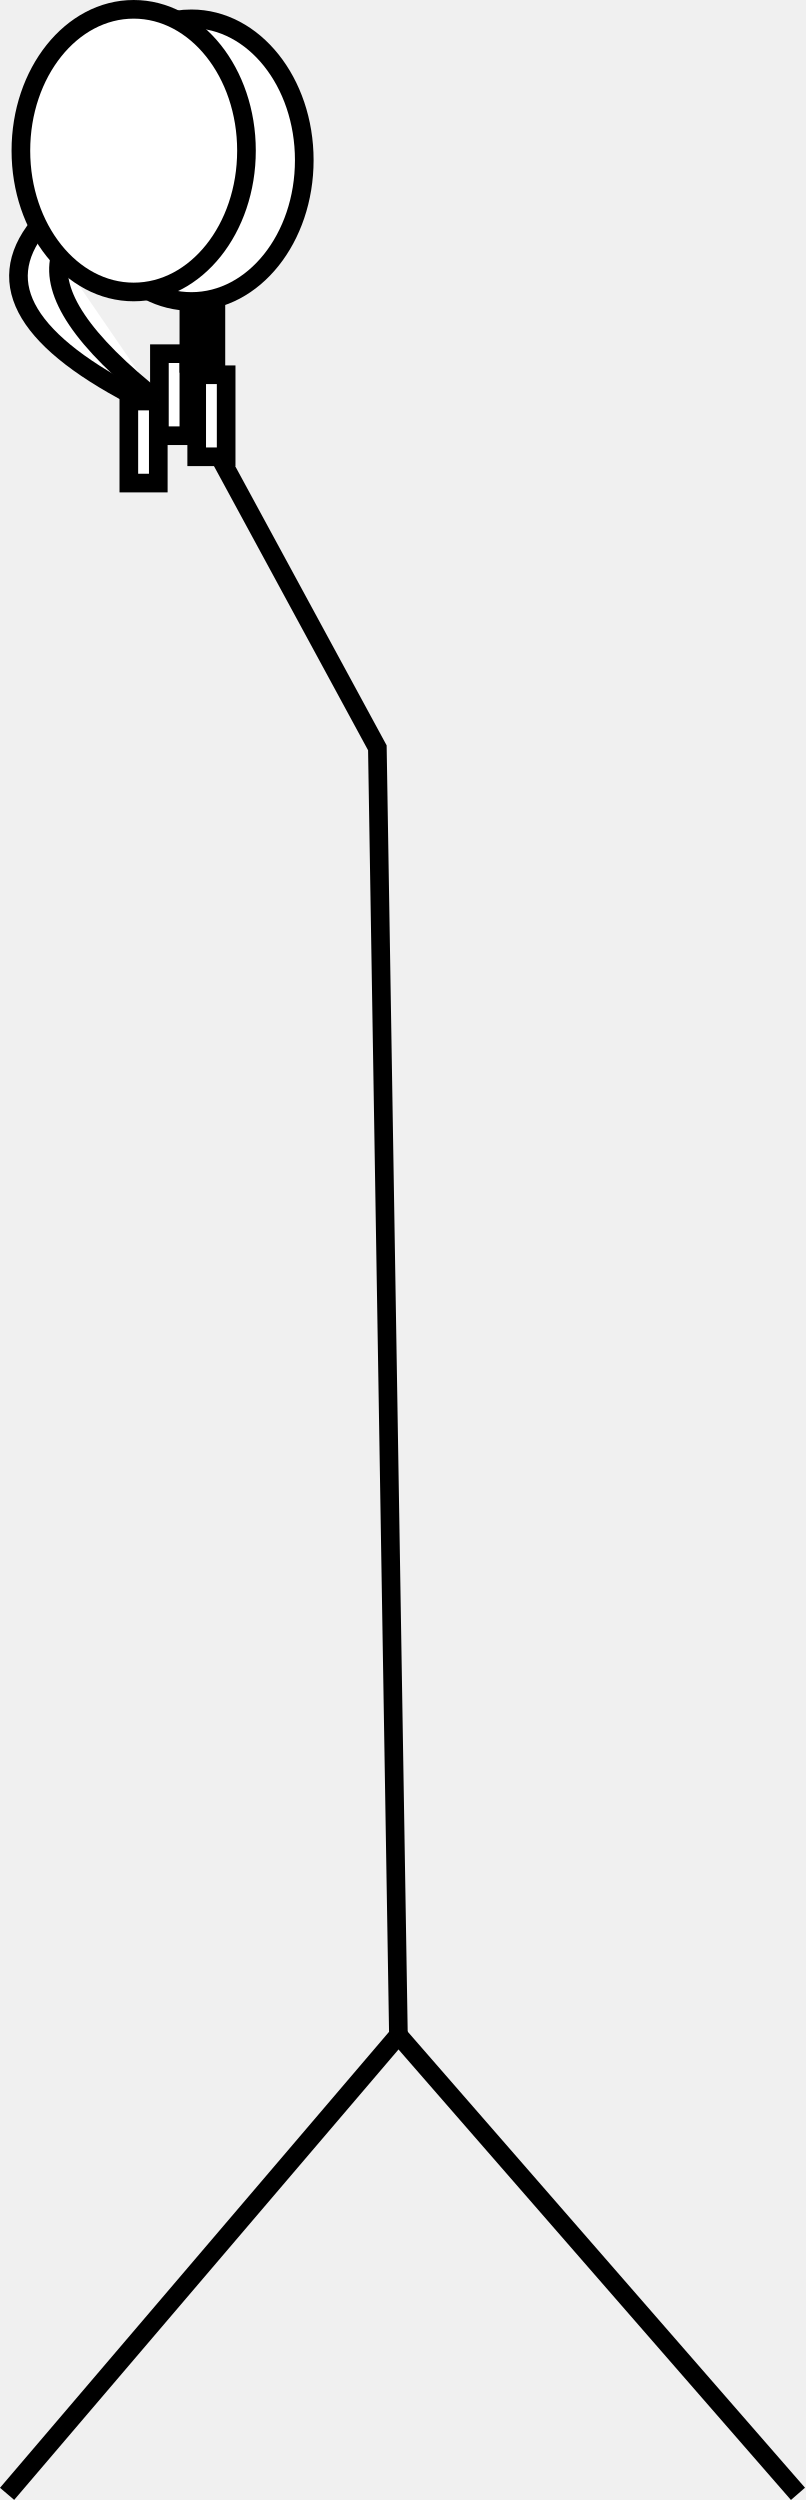
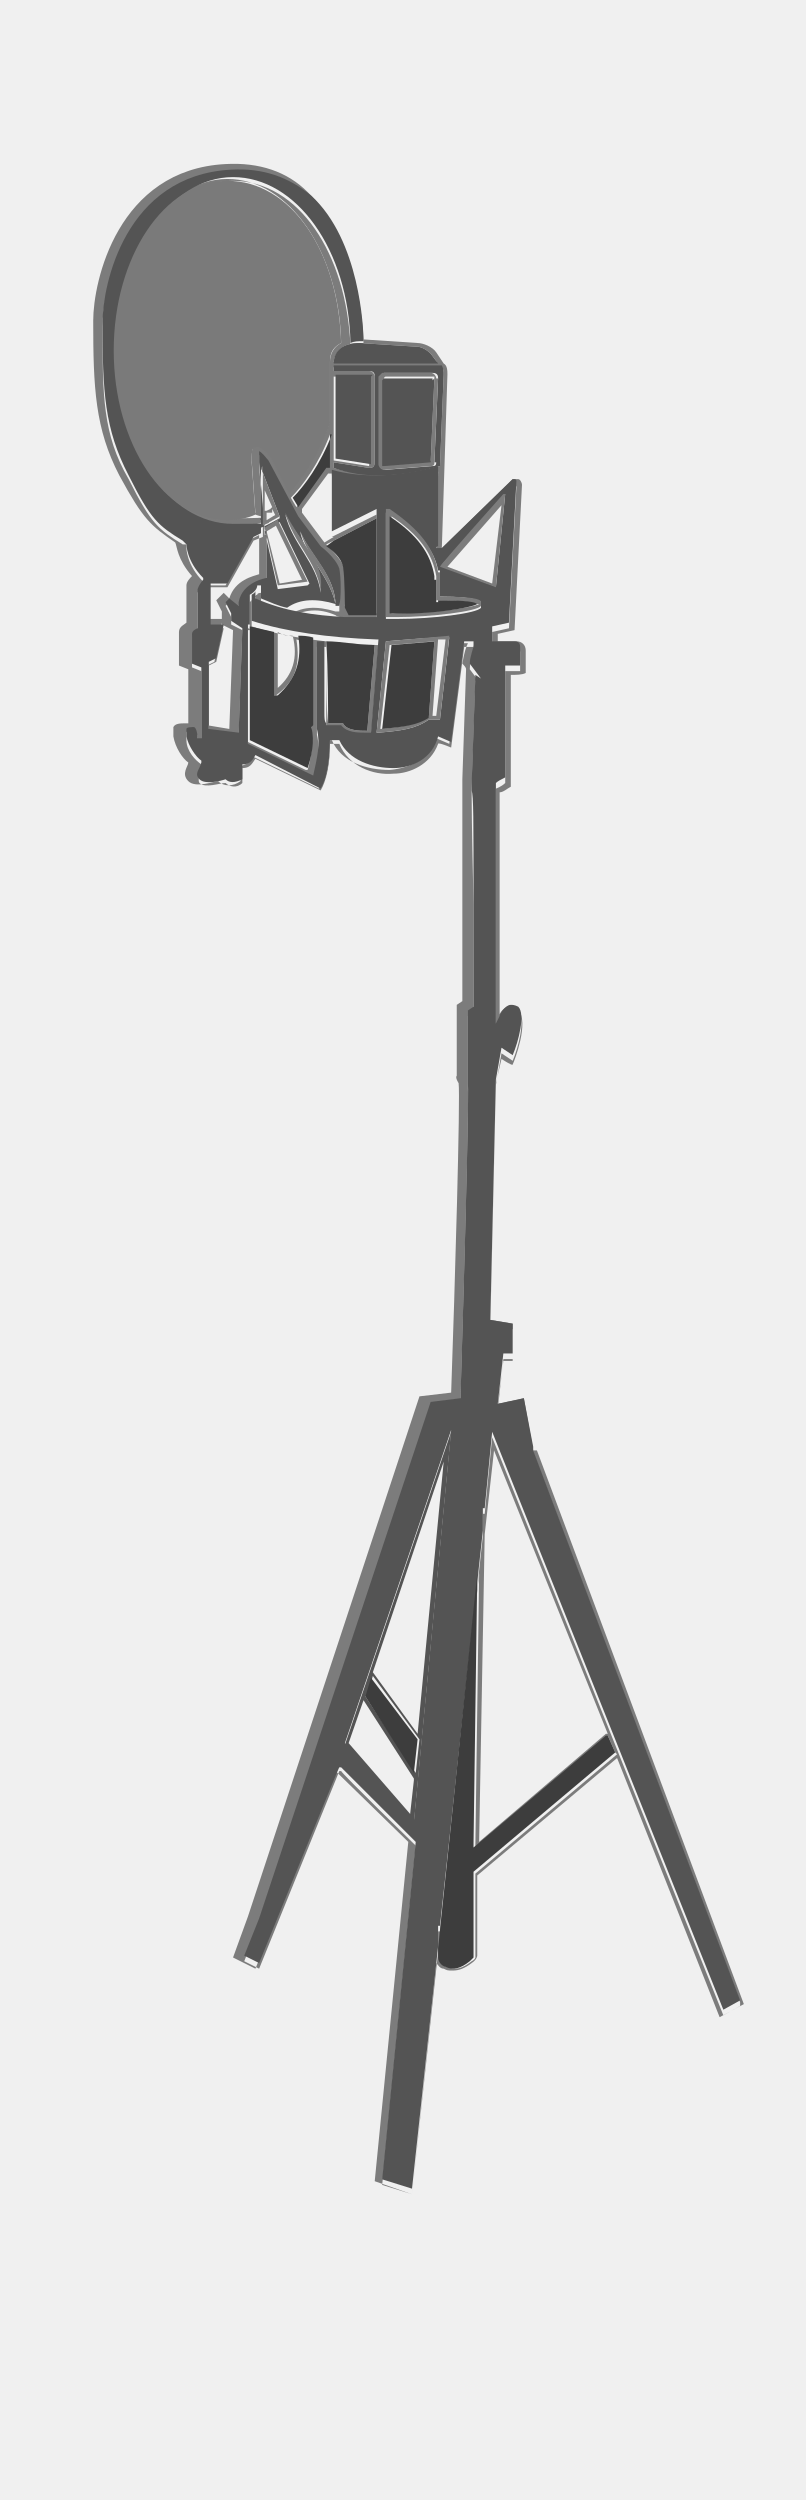
- <svg xmlns="http://www.w3.org/2000/svg" id="Layer_2" data-name="Layer 2" viewBox="0 0 43.18 134.09">
+ <svg xmlns="http://www.w3.org/2000/svg" id="Layer_1" data-name="Layer 1" version="1.1" viewBox="0 0 43.2 134.1">
  <defs>
    <style>
      .cls-1 {
-         fill: #fff;
+         fill: #545454;
      }

-       .cls-1, .cls-2 {
-         stroke: #000;
-         stroke-miterlimit: 10;
+       .cls-1, .cls-2, .cls-3, .cls-4 {
+         stroke-width: 0px;
      }

      .cls-2 {
-         fill: none;
+         fill: #3d3d3d;
+       }
+ 
+       .cls-3 {
+         fill: #7a7a7a;
+       }
+ 
+       .cls-4 {
+         fill: #7c7c7c;
      }
    </style>
  </defs>
-   <g id="Instruments">
-     <g id="Mic_Outline" data-name="Mic Outline">
-       <polyline class="cls-2" points=".38 133.76 21.37 109.16 20.24 40.11 11.59 24.16" />
-       <line class="cls-1" x1="21.37" y1="109.16" x2="42.8" y2="133.76" />
-       <path class="cls-1" d="M9.49,1.07c.25-.04.51-.06.78-.06,3.34,0,6.05,3.39,6.05,7.58s-2.71,7.58-6.05,7.58c-.82,0-1.6-.2-2.31-.57" />
-       <rect class="cls-1" x="6.91" y="21.51" width="1.58" height="4.4" />
-       <rect class="cls-1" x="8.55" y="18.97" width="1.58" height="4.4" />
-       <rect class="cls-1" x="10.13" y="16.77" width=".49" height="2.72" />
-       <rect class="cls-1" x="11.09" y="16.68" width=".49" height="2.72" />
-       <rect class="cls-1" x="10.55" y="20.1" width="1.58" height="4.4" />
-       <path class="cls-1" d="M7.7,21.51C1.44,18.38-.44,15.26,2.06,12.14" />
-       <path class="cls-1" d="M3.21,13.81c-.45,1.92,1.14,4.44,5.28,7.7" />
-       <ellipse class="cls-1" cx="7.17" cy="8.08" rx="6.05" ry="7.58" />
-     </g>
-   </g>
+   <path class="cls-4" d="M11.9,33.4l-.4,2.1-.4.2v3.2l1.2.2.2-5.3-.6-.3h0ZM28.8,77.8l11.1,29.7-1.3.7h0c0,0-5.5-13.9-5.5-13.9l-7.5,6.3v4.2s0,0,0,0,0,0,0,.1c0,0,0,.2-.3.4-.4.3-.7.4-1,.4s-.3,0-.5-.1c-.2,0-.3-.2-.4-.3l-1.3,12.4-2-.7,1.8-18.2-3.9-3.8-4.3,10.6-1.2-.6.8-2.2,9.2-27.9,1.7-.2c.2-5.6.5-15.9.4-16.6,0,0-.2-.3-.1-.4,0,0,0,0,0,0v-3.8l.3-.2c0-4.3,0-10.6,0-11.4h0v-.5l.2-5.9c0-.1-.1-.2-.2-.3h0s0,0,0,0c.1-.6.2-.9.3-1.1h-.3l-.7,5.4-.7-.3c-.3,1-1.3,1.6-2.5,1.7-1.2,0-2.6-.4-3.1-1.6h-.1c0,1.1-.2,2.1-.6,2.6h0c0,0-3.5-1.7-3.5-1.7-.2.3-.4.4-.7.5v.8h0c-.4.3-.9.3-1.2,0-.2,0-1.2.4-1.6,0s0-.8,0-1c-.3-.2-.7-.8-.8-1.4,0-.2,0-.4,0-.5.1-.2.4-.2.6-.2s.2,0,.2,0v-2.9l-.5-.2v-1.8c0-.3.3-.4.4-.5,0-.4,0-1.7,0-2,0-.2.2-.4.3-.5-.8-.9-.8-1.6-.9-1.8h0c-1.3-.9-1.7-1.2-3-3.6-1.3-2.5-1.4-4.7-1.4-8.3,0-2.1,1.3-8.1,7.1-8.4,1.8-.1,3.3.4,4.4,1.5,2.6,2.5,2.9,7.2,2.9,7.9l3,.2c.3,0,.8.2,1,.5l.4.6c.2.1.2.4.2.6l-.3,9.3h0l3.8-3.7c0,0,.2,0,.3,0,.1,0,.2.2.2.3l-.4,7.8-.9.2v.4h1c.3,0,.5.2.5.5v1.2h0c-.2.1-.5.1-.8.1v6h0c-.2.1-.4.3-.6.3v11.9c.1-.2.3-.4.5-.4.2,0,.4,0,.5.2.6.6-.2,2.7-.3,2.9h0c0,.1-.6-.3-.6-.3l-.3,1.3-.3,12.7,1.2.2v2h-.5l-.3,2.3,1.4-.3.5,2.8ZM39.7,107.4l-11.1-29.5-.5-2.6-1.4.3.3-2.7h.5v-1.6l-1.2-.2.3-12.9.3-1.7.6.4c.3-.7.7-2.2.3-2.6s-.2-.2-.4-.1c-.3,0-.5.5-.6.6l-.2.4v-12.9h0c0,0,.3-.1.5-.3v-6h.1c.2,0,.5,0,.7,0v-1c0-.2-.1-.3-.3-.3h-1.2v-.8l.9-.2.4-7.6s0,0-.1-.1c0,0-.1,0-.1,0l-3.8,3.7h-.3c0-.1.1-4.4.1-4.4-1.1.3-2.2.5-3.3.5s-1.6-.1-2.4-.3v3.3l2.4-1.2v5.8h-.1c-.6,0-1.1,0-1.6,0h0s0,0,0,0c-1.8,0-3.2-.2-4.8-.9h0v-.5c0,0-.1.1-.2.2v1.4c1.9.6,4.1.9,6.7,1h.1l-.4,5h0s-.1,0-.3,0c-.4,0-1,0-1.3-.4h-.8c0,0,0,0,0,0h0c0-.2,0-.4,0-.7v-3.8c-.2,0-.3,0-.5,0v4.7c.2.9,0,1.7-.2,2.4h0c0,.1-3.5-1.6-3.5-1.6v-6.4h.1v-1.5h0c.2-.2.3-.4.4-.4h0c0-.1.2-.1.2-.1h0c0,0,0,.1,0,.2v.6c.5.2,1,.4,1.4.5h0c.7-.6,1.6-.6,2.6-.3,0,0,0,.1,0,.2-.9-.4-1.7-.3-2.4.1.9.2,1.8.3,2.9.3l-.2-.3h0s0,0,0,0c0,0-.2,0-.3-.1,0,0,0-.1,0-.2,0,0,.1,0,.2,0,0-.4,0-1.5,0-2-.2-.6-1-1.1-1-1.2h0c0,0-1.2-1.7-1.2-1.7h0s-1.6-3-1.6-3c-.4-.5-.5-.5-.5-.5,0,0,0,0,0,.6l.3,3.7h.1s0,2.5,0,2.5h0s-1.3.2-1.5,1.3v.2s-.5-.4-.5-.4l-.2.2.3.6v.4l.6.3h0c0,0-.2,5.7-.2,5.7l-1.6-.2v-3.6l.4-.2.4-1.8h-.8v-2.2h1l1.4-2.5.5-.2v-.8c-.5.2-1.1.3-1.6.3-3.5,0-6.3-4.2-6.3-9.3s2.8-9.3,6.3-9.3,6.1,3.9,6.3,8.9c.2,0,.4-.1.7-.1,0-.7-.2-5.4-2.8-7.8-1.1-1.1-2.6-1.5-4.3-1.4-5.6.4-6.9,6.2-6.9,8.2,0,3.7,0,5.8,1.4,8.2,1.2,2.4,1.6,2.7,2.9,3.5h.2v.2s0,.9.9,1.8h0c0,0,0,.1,0,.1,0,0-.2.2-.3.5,0,.2,0,1.3,0,2h0c0,0,0,.1,0,.1,0,0-.3,0-.3.3v1.6l.5.2v3.8h-.2c0-.2,0-.6-.2-.6s-.4,0-.4.1c0,0,0,.2,0,.4,0,.6.5,1.1.8,1.3h0s0,.1,0,.1c-.1.4-.2.8-.1.9.3.3,1.1,0,1.4,0h0s0,0,0,0c.2.2.6.3.9,0v-.8h0c.4,0,.5-.2.7-.5h0c0,0,3.5,1.7,3.5,1.7.3-.5.5-1.4.5-2.5h0c0,0,.5,0,.5,0h0c.5,1.2,1.8,1.7,2.9,1.6.9,0,2-.5,2.4-1.6h0c0-.1.7.2.7.2l.7-5.4h.5s0,0,0,0h0v.2h0c0,.2-.2.6-.2,1l.6.8-.3-.2s0,0,0,0l-.2,5.8v.4h0c0,.3,0,1.4.1,5.8,0,2.9,0,5.8,0,5.8h0s-.3.2-.3.2v3.8h0s0,0,0,.1.1.1-.4,16.8h0c0,0,0,.1,0,.1l-1.6.2-9.2,27.7-.8,2,.8.4,4.3-10.6h.1c0,.1,4,4,4,4h0s-1.8,18.2-1.8,18.2l1.6.5,1.4-13v-1.1h.1l2.3-21.2v-1.2h.1l.4-4.1,12.4,31,.9-.5ZM33,94l-.4-.9-7.1,6v-.2l.2-14.5-2.1,20.1v.5c0,.3.2.5.4.5.4.2.8.1,1.3-.3.2-.1.2-.2.2-.2,0,0,0-.1,0-.2v-4.3h0s7.6-6.4,7.6-6.4ZM32.6,93l-6.1-15.2-.5,4.5-.3,16.5,6.8-5.8h0ZM23.6,25l.2-4.9c0-.2,0-.3-.1-.4h-5.8c0,0,0,.2,0,.2h1.9c.2,0,.3.2.3.3v4.6c0,.3-.2.3-.3.3l-1.9-.3v.3c1.6.5,3.7.5,5.7-.1ZM23.5,19.5l-.3-.4c-.2-.3-.6-.5-.8-.5l-3.1-.2c-.9,0-1.3.4-1.4,1h5.6ZM20.2,33v-5.2l-2.3,1.2h0s-.4.2-.4.2c.2.2.7.7.9,1.1.2.6.1,2.2.1,2.2h0c0,0,0,0,0,0l.2.4c.5,0,1,0,1.5,0ZM19.7,39.2l.4-4.6c-.9,0-1.8-.1-2.6-.2,0,1.4,0,3.9.1,4.4h.8c.2.4.9.4,1.3.4ZM19.9,24.8v-4.6s0,0-.1,0h-1.9v4.5l1.9.3q0,0,0-.1ZM17.8,28.8v-3.4c0,0-.1,0-.2,0h0l-1.4,1.9v.2l1.2,1.6.5-.3ZM17.7,19.4c0-.4.2-.8.6-1-.1-4.9-2.8-8.8-6.1-8.8s-6.1,4.1-6.1,9.1,2.7,9.1,6.1,9.1,1.1-.1,1.5-.3l-.2-2.8c0-.5,0-.7.2-.8.2,0,.4,0,.8.5l1,2c.6-.7,1.6-2,2.2-3.8v-3.1h0v-.2h0ZM17.7,25.1v-1.8c-.6,1.6-1.5,2.8-2.1,3.4l.3.5h0s1.5-2.1,1.5-2.1h.2ZM16.5,41.3c.2-.7.3-1.4.2-2.2v-4.7c-.3,0-.5,0-.8-.1.2,1.3,0,2.2-1.1,3h-.2c0,.1,0-3.3,0-3.3-.4,0-.9-.2-1.3-.3v6.1l3.1,1.5ZM14.9,36.9c.8-.7,1.1-1.6.8-2.8-.3,0-.5,0-.8-.2v2.9ZM13.9,30.8v-2.1l-.4.2-1.4,2.5h-.9v1.8c0,0,.7,0,.7,0v-.4l-.3-.6.4-.4.3.3c.3-1,1.3-1.2,1.6-1.3Z" />
+   <path class="cls-1" d="M28.6,77.8l11.1,29.5-.9.5-12.4-31-.4,4.1h-.1v1.2s-2.3,21.2-2.3,21.2h-.1v1.1l-1.4,13-1.6-.5,1.8-18.1h0s-4-4-4-4h-.1c0-.1-4.3,10.5-4.3,10.5l-.8-.4.8-2,9.2-27.7,1.6-.2h0c.5-16.7.4-16.8.4-16.9s0,0,0-.1h0v-3.8l.3-.2h0s0-2.9,0-5.8c0-4.3,0-5.5-.1-5.8h0v-.4l.2-5.8s0,0,0,0l.3.2-.6-.8c0-.4.2-.8.2-1h0v-.2h0s0,0,0,0h-.5l-.7,5.4-.7-.3h0c-.3,1.2-1.4,1.7-2.4,1.7-1.1,0-2.4-.4-2.9-1.5h0c0,0-.5,0-.5,0h0c0,1.2-.2,2.1-.5,2.6l-3.5-1.8h0c-.2.4-.4.5-.7.5h0v.8c-.4.2-.7.2-.9,0h0c0,0,0,0,0,0-.3.1-1.1.3-1.4,0s0-.5.1-.9h0c0,0,0-.1,0-.1-.3-.2-.7-.8-.8-1.3,0-.2,0-.3,0-.4,0-.1.3-.1.4-.1s.2.3.2.6h.2v-3.8l-.5-.2v-1.6c0-.2.3-.3.3-.3h0c0-.8,0-1.9,0-2.1.1-.3.3-.5.3-.5h0c0,0,0-.1,0-.1-.9-.9-.9-1.8-.9-1.8h0c0,0-.2-.2-.2-.2-1.3-.8-1.7-1.1-2.9-3.5-1.3-2.5-1.4-4.5-1.4-8.2,0-2,1.2-7.9,6.9-8.2,1.7-.1,3.1.4,4.3,1.4,2.6,2.4,2.8,7.1,2.8,7.8-.3,0-.5,0-.7.1-.1-5-2.9-8.9-6.3-8.9s-6.3,4.2-6.3,9.3,2.8,9.3,6.3,9.3,1.1-.1,1.5-.3v.8c0,0-.4.2-.4.2l-1.4,2.5h-.9v2.2c0,0,.7,0,.7,0l-.4,1.8-.4.2v3.6l1.6.2.2-5.6h0c0,0-.6-.4-.6-.4v-.4l-.3-.6.2-.2.5.4v-.2c.2-1.1,1.5-1.3,1.5-1.3h0v-2.6h-.1s-.3-3.6-.3-3.6c0-.6,0-.6,0-.6,0,0,.1,0,.5.5l1.6,3h0s1.2,1.6,1.2,1.6h0c0,0,.8.6,1,1.2.1.5.1,1.6,0,2,0,0-.1,0-.2,0,0-1.6-1.3-2.6-1.9-4,.1.6.4,1,.7,1.5-.4-.8-1.1-1.6-1.5-2.4.4,1.6,1.7,2.6,1.9,4.2,0-.7-.1-1.2-.4-1.8.5.8,1,1.5,1.2,2.4-1-.3-1.9-.3-2.6.2h0c-.5-.1-.9-.3-1.4-.5v-.6c0,0,0,0,0-.1h0c0,0-.2,0-.2,0h0c0,.2-.2.4-.4.5h0v1.6h-.1v6.4l3.5,1.7h0c.2-.9.4-1.7.2-2.5v-4.7c.1,0,.3,0,.4,0v3.8c0,.3,0,.5.1.6h0c0,.1,0,.1,0,.1,0,0,0,0,0,0h.8c.3.4.9.4,1.3.4s.2,0,.3,0h0s.4-5,.4-5h-.1c-2.6-.1-4.8-.4-6.7-1v-1.4c0,0,.2-.1.2-.2v.4h0c1.6.7,3.1.9,4.8,1h0s0,0,0,0c.5,0,1.1,0,1.6,0h.1v-5.8l-2.4,1.2v-3.3c.7.2,1.5.3,2.4.3s2.2-.2,3.3-.5v4.3c-.1,0-.1.1-.1.1h.3l3.8-3.7s0,0,.1,0c0,0,.1,0,.1.1l-.4,7.6-.9.2v.8h1.2c.2,0,.3.1.3.3v1c-.2,0-.5,0-.7,0h-.1v6c-.2.1-.4.2-.5.3h0v12.9l.2-.4c0-.1.3-.6.6-.6.1,0,.2,0,.4.1.4.4,0,1.9-.3,2.6l-.6-.4-.3,1.7-.3,12.9,1.2.2v1.6h-.5l-.3,2.7,1.4-.3.5,2.6ZM26.6,31.5l.5-5-3.4,3.8h0c0,.1,3,1.2,3,1.2ZM25.8,32.5c0,0,0-.1,0-.2,0,0-.1-.3-2.2-.3v-1.4h-.1c-.2-1.1-1-2.1-2.6-3.1h-.2c0,0,0,5.7,0,5.7h.1c.1,0,.3,0,.5,0,1.9,0,4.3-.3,4.5-.6ZM22.2,97.7l2-21-5.7,16.8,3.7,4.2ZM24.1,34.2h0c0-.1-3.4.2-3.4.2l-.5,4.9h.1c1.2-.1,2-.2,2.7-.7h.6l.5-4.4ZM16.6,31.3l-1.6-3.3-.8.5.7,3.1,1.6-.2ZM15,27.7l-1-2.6v3.2c.1,0,1-.5,1-.5Z" />
+   <path class="cls-2" d="M32.6,93.1l.4.9-7.6,6.4h0v4.4c0,0,0,.2,0,.2,0,0,0,0-.2.2-.5.4-.9.5-1.3.3-.1,0-.4-.2-.4-.5v-.5l2.1-20.1-.2,14.5v.2l7.1-6Z" />
+   <path class="cls-4" d="M27.1,26.5l-.5,5-3-1.1h0c0-.1,3.4-3.9,3.4-3.9ZM26.4,31.3l.5-4.2-2.9,3.3,2.4.9Z" />
+   <path class="cls-4" d="M25.8,32.3c0,0,0,.1,0,.2-.2.3-2.7.6-4.5.6s-.3,0-.5,0h-.1v-5.8h.2c1.6,1.1,2.4,2.1,2.6,3.4h.1c0-.1,0,1.3,0,1.3,2.1,0,2.2.2,2.2.3ZM25.6,32.4c-.1,0-.5-.2-2.1-.2h-.1v-1.2h0c0,0,0-.1,0-.1-.2-1.2-.9-2.2-2.4-3.2v5.2c2.1,0,4.4-.3,4.7-.5Z" />
+   <path class="cls-2" d="M23.5,32.2c1.6,0,2,.1,2.1.2-.3.2-2.6.6-4.7.5v-5.2c1.5,1,2.2,2,2.4,3.2v.2s.1,0,.1,0v1.2h.1Z" />
+   <path class="cls-1" d="M19.6,91l2.7,4.1.2-1.8-2.5-3.4-.3,1ZM24.2,76.8l-2,21-3.7-4.2,5.7-16.8ZM22.4,93l1.4-14.6-3.8,11.3,2.4,3.3ZM22.2,95.4l-2.7-4.2-.8,2.3,3.3,3.8.2-1.8Z" />
+   <path class="cls-4" d="M23,38.5l.3-4.1-2.4.2-.5,4.5c1.1-.1,1.9-.2,2.5-.7h0ZM24.1,34.1h0c0,.1-.5,4.5-.5,4.5h-.6c-.7.5-1.5.6-2.7.7h-.1s.5-4.9.5-4.9l3.4-.3ZM23.4,38.4l.5-4.1h-.4s-.3,4.1-.3,4.1h.2Z" />
+   <path class="cls-1" d="M23.8,20.1l-.2,4.9c-2.1.6-4.1.7-5.7.1v-.3l1.9.3c.1,0,.3,0,.3-.3v-4.6c0-.1,0-.3-.3-.3h-1.9v-.3h5.8c.1.2.1.3.1.5ZM23.3,24.8l.2-4.5c0-.1,0-.3-.3-.3h-2.6c0,0-.2.1-.2.2h0v4.7c0,.1,0,.3.3.3l2.5-.2c.1,0,.2,0,.2-.2Z" />
+   <path class="cls-1" d="M23.2,19.1l.3.4h-5.6c0-.7.5-1.1,1.4-1.1l3.1.2c.2,0,.6.2.8.5Z" />
+   <path class="cls-4" d="M23.5,20.3l-.2,4.5c0,.1,0,.2-.2.2l-2.5.2c-.2,0-.3-.2-.3-.3v-4.7h0c0,0,.2-.2.2-.2h0s2.6,0,2.6,0c.2,0,.3.2.3.3ZM23.1,24.8l.2-4.5c0,0,0-.1,0-.1h-2.6s-.1,0-.1.1v4.6s0,0,.1,0l2.5-.2Z" />
+   <path class="cls-1" d="M23.3,20.3l-.2,4.5-2.5.2c0,0-.1,0-.1,0v-4.6s0,0,.1-.1h2.6c0,0,0,0,0,.1Z" />
+   <path class="cls-2" d="M23.3,34.4l-.3,4.1h0c-.6.4-1.4.5-2.5.6l.5-4.5,2.4-.2Z" />
+   <polygon class="cls-2" points="19.9 90 22.4 93.3 22.2 95.1 19.6 91 19.9 90" />
+   <path class="cls-2" d="M20.2,27.8v5.2c-.5,0-1,0-1.5,0l-.2-.4h0s0,0,0,0c0,0,0-1.6-.1-2.2-.1-.5-.6-.9-.9-1.1l.4-.3h0s2.3-1.2,2.3-1.2Z" />
+   <path class="cls-2" d="M20.1,34.6l-.4,4.6c-.4,0-1.1,0-1.3-.4h0c0,0-.8,0-.8,0,0-.5,0-3-.1-4.4.8,0,1.7.2,2.6.2Z" />
+   <path class="cls-1" d="M19.9,20.2v4.6q0,.1,0,.1l-1.9-.3v-4.5h1.9c0,0,.1,0,.1,0Z" />
+   <path class="cls-4" d="M18,32.4c0,0,0,.1,0,.2,0,0,0-.1,0-.2-.2-.9-.7-1.6-1.2-2.4,0,0,0,0,0,0-.3-.5-.5-.9-.7-1.5.6,1.3,1.9,2.4,1.9,4Z" />
+   <path class="cls-3" d="M18.3,18.4c-.4.2-.6.5-.6,1h0v3.3c-.6,1.8-1.6,3.1-2.2,3.8l-1-2c-.4-.4-.6-.6-.8-.5-.2,0-.2.3-.2.8l.2,2.8c-.4.2-1,.3-1.5.3-3.4,0-6.1-4.1-6.1-9.1s2.7-9.1,6.1-9.1,6,3.8,6.1,8.8Z" />
+   <path class="cls-2" d="M17.7,23.3v1.8h0s-.2,0-.2,0l-1.5,2.1h0s-.3-.5-.3-.5c.6-.6,1.5-1.8,2.1-3.4Z" />
+   <path class="cls-4" d="M16.8,29.9c.3.5.5,1.1.4,1.8-.2-1.6-1.5-2.6-1.9-4.2.4.8,1,1.6,1.5,2.4,0,0,0,0,0,0Z" />
+   <path class="cls-2" d="M16.7,39c.2.8,0,1.6-.2,2.2l-3.1-1.5v-6.1c.4.1.9.2,1.3.3v3.4h.2c1-.9,1.3-1.9,1.1-3.2.2,0,.5,0,.8.1v4.7Z" />
+   <path class="cls-4" d="M14.9,27.9l1.6,3.3-1.6.2-.7-3.1.8-.5ZM16.2,31.1l-1.4-2.9-.5.3.7,2.8,1.2-.2Z" />
+   <path class="cls-4" d="M14,25.1l1,2.6-.9.5v-3.2ZM14.8,27.7l-.2-.4v.2s-.1,0-.1,0c0,0-.1,0-.2,0v.4s.5-.3.5-.3ZM14.6,27.2l-.4-.9v1.1c0,0,.1,0,.1,0,0,0,.2-.1.2-.1Z" />
</svg>
